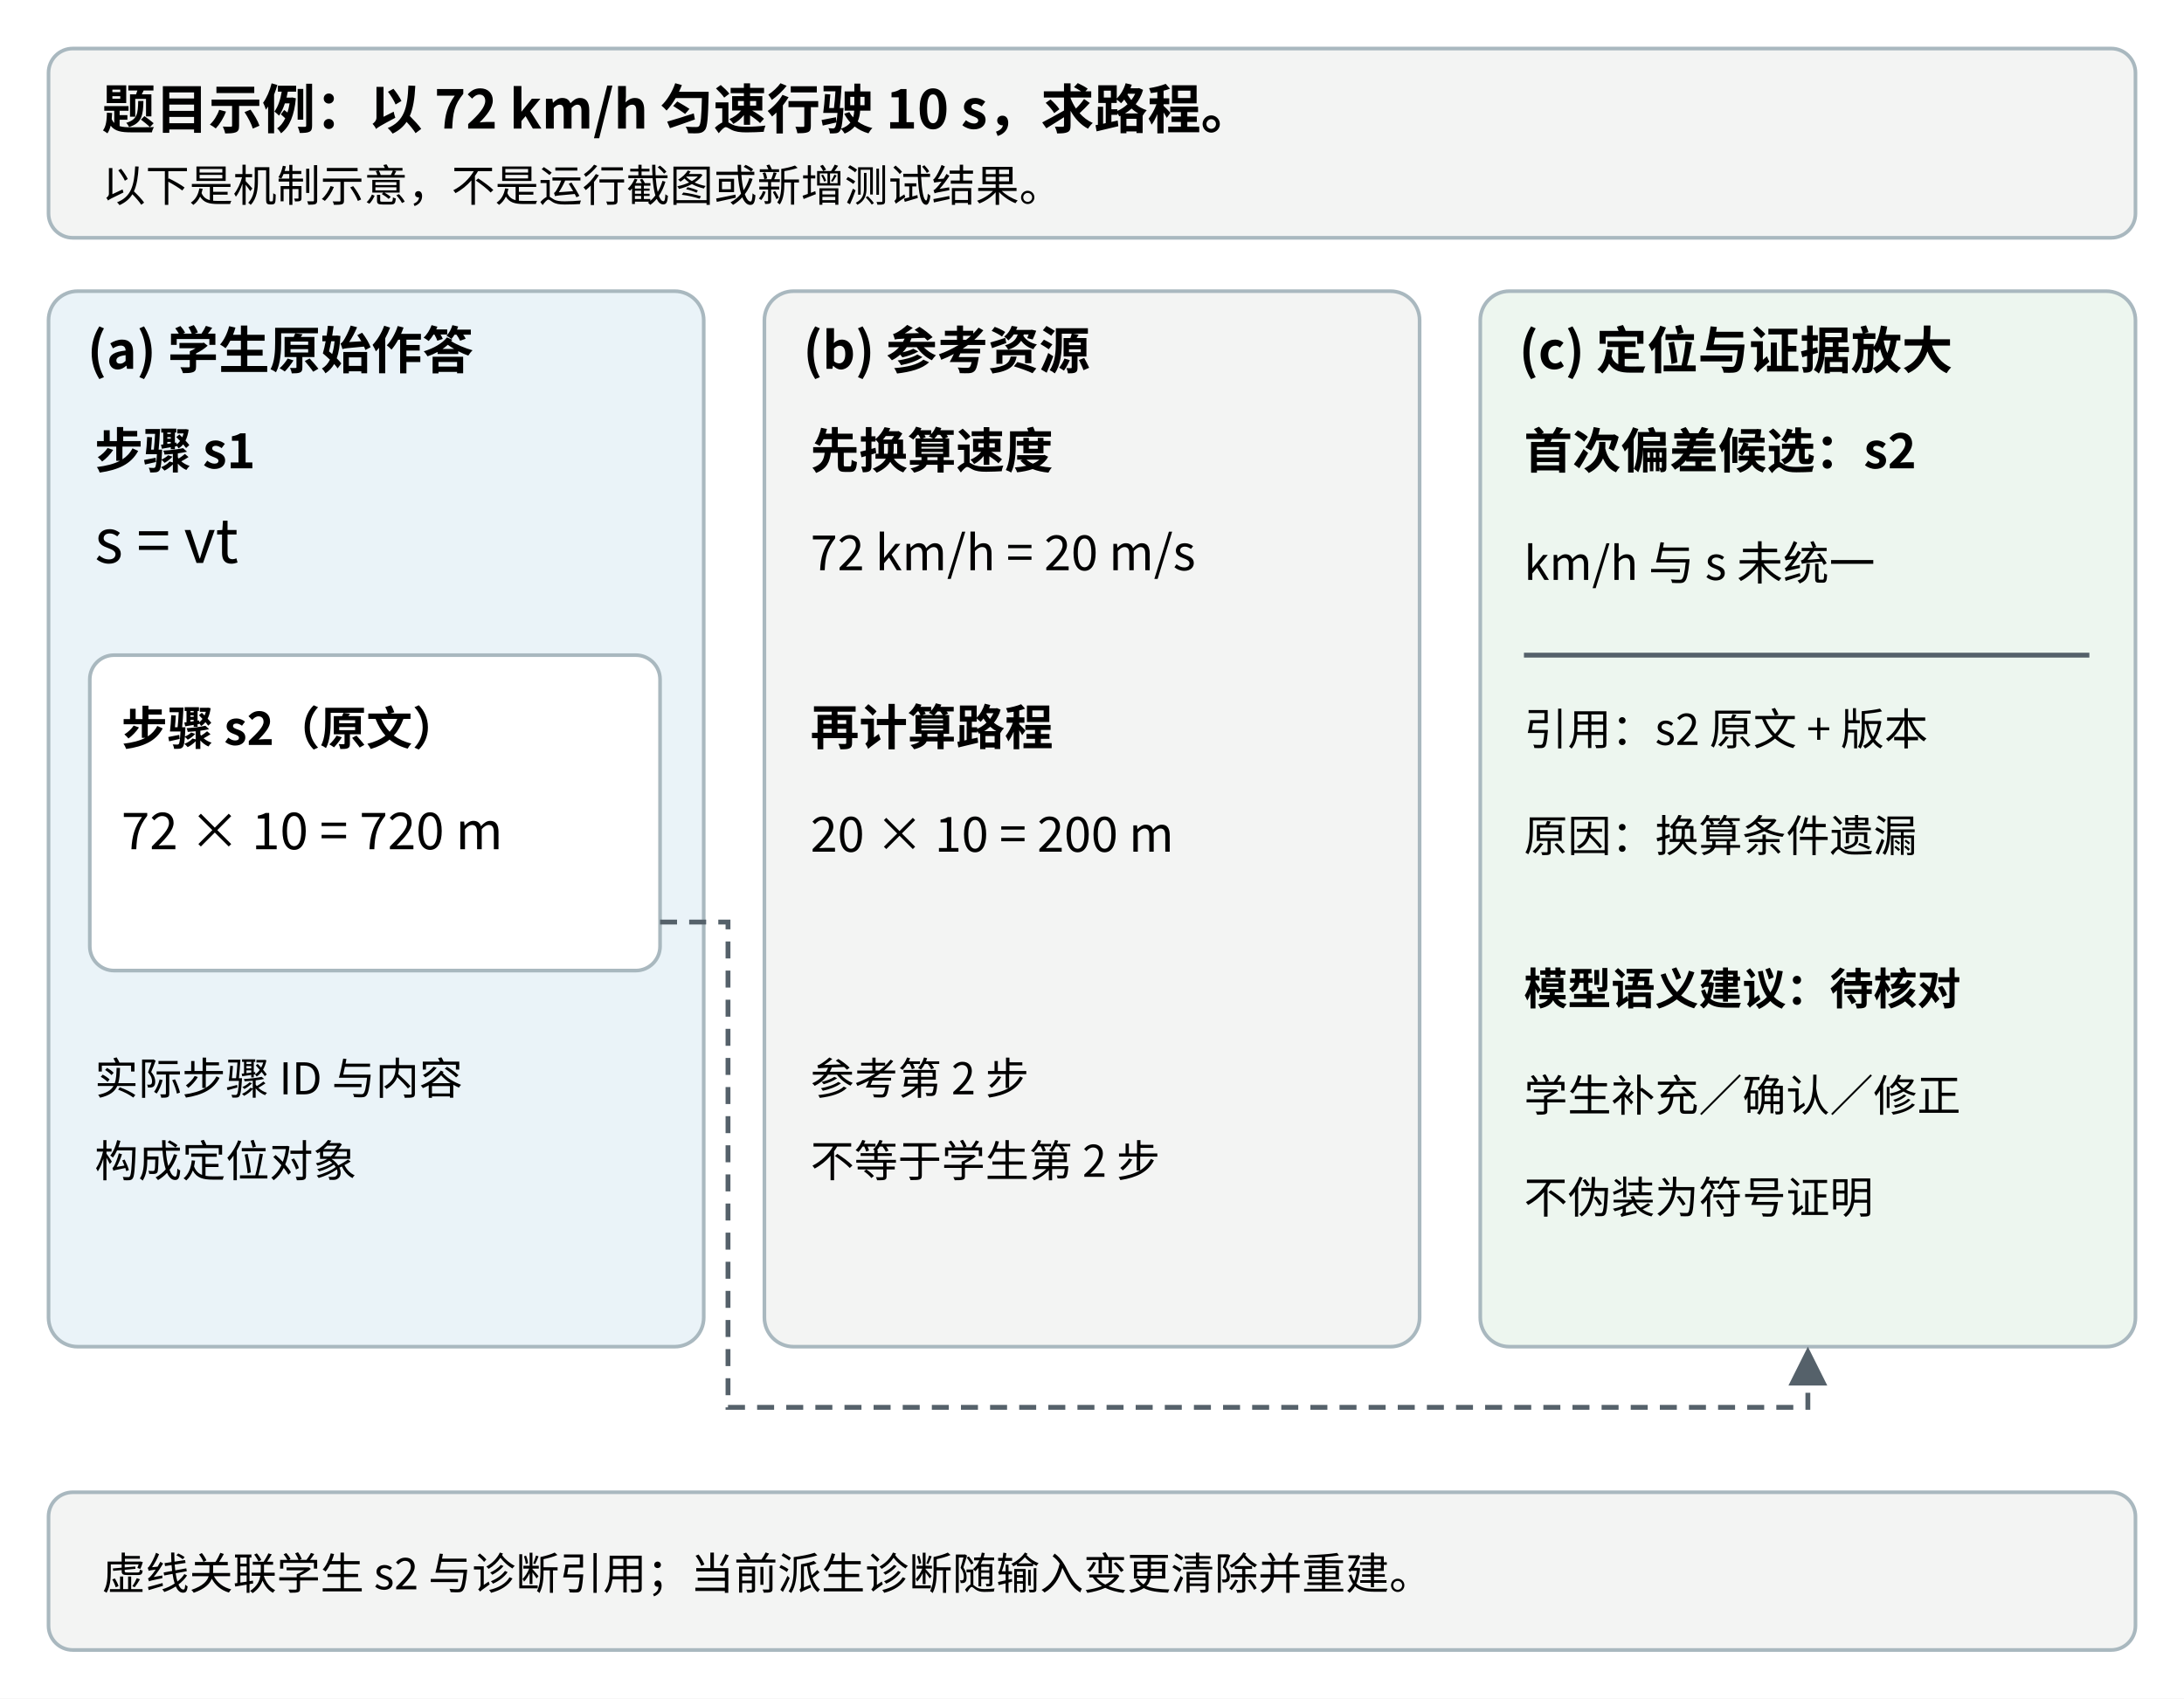
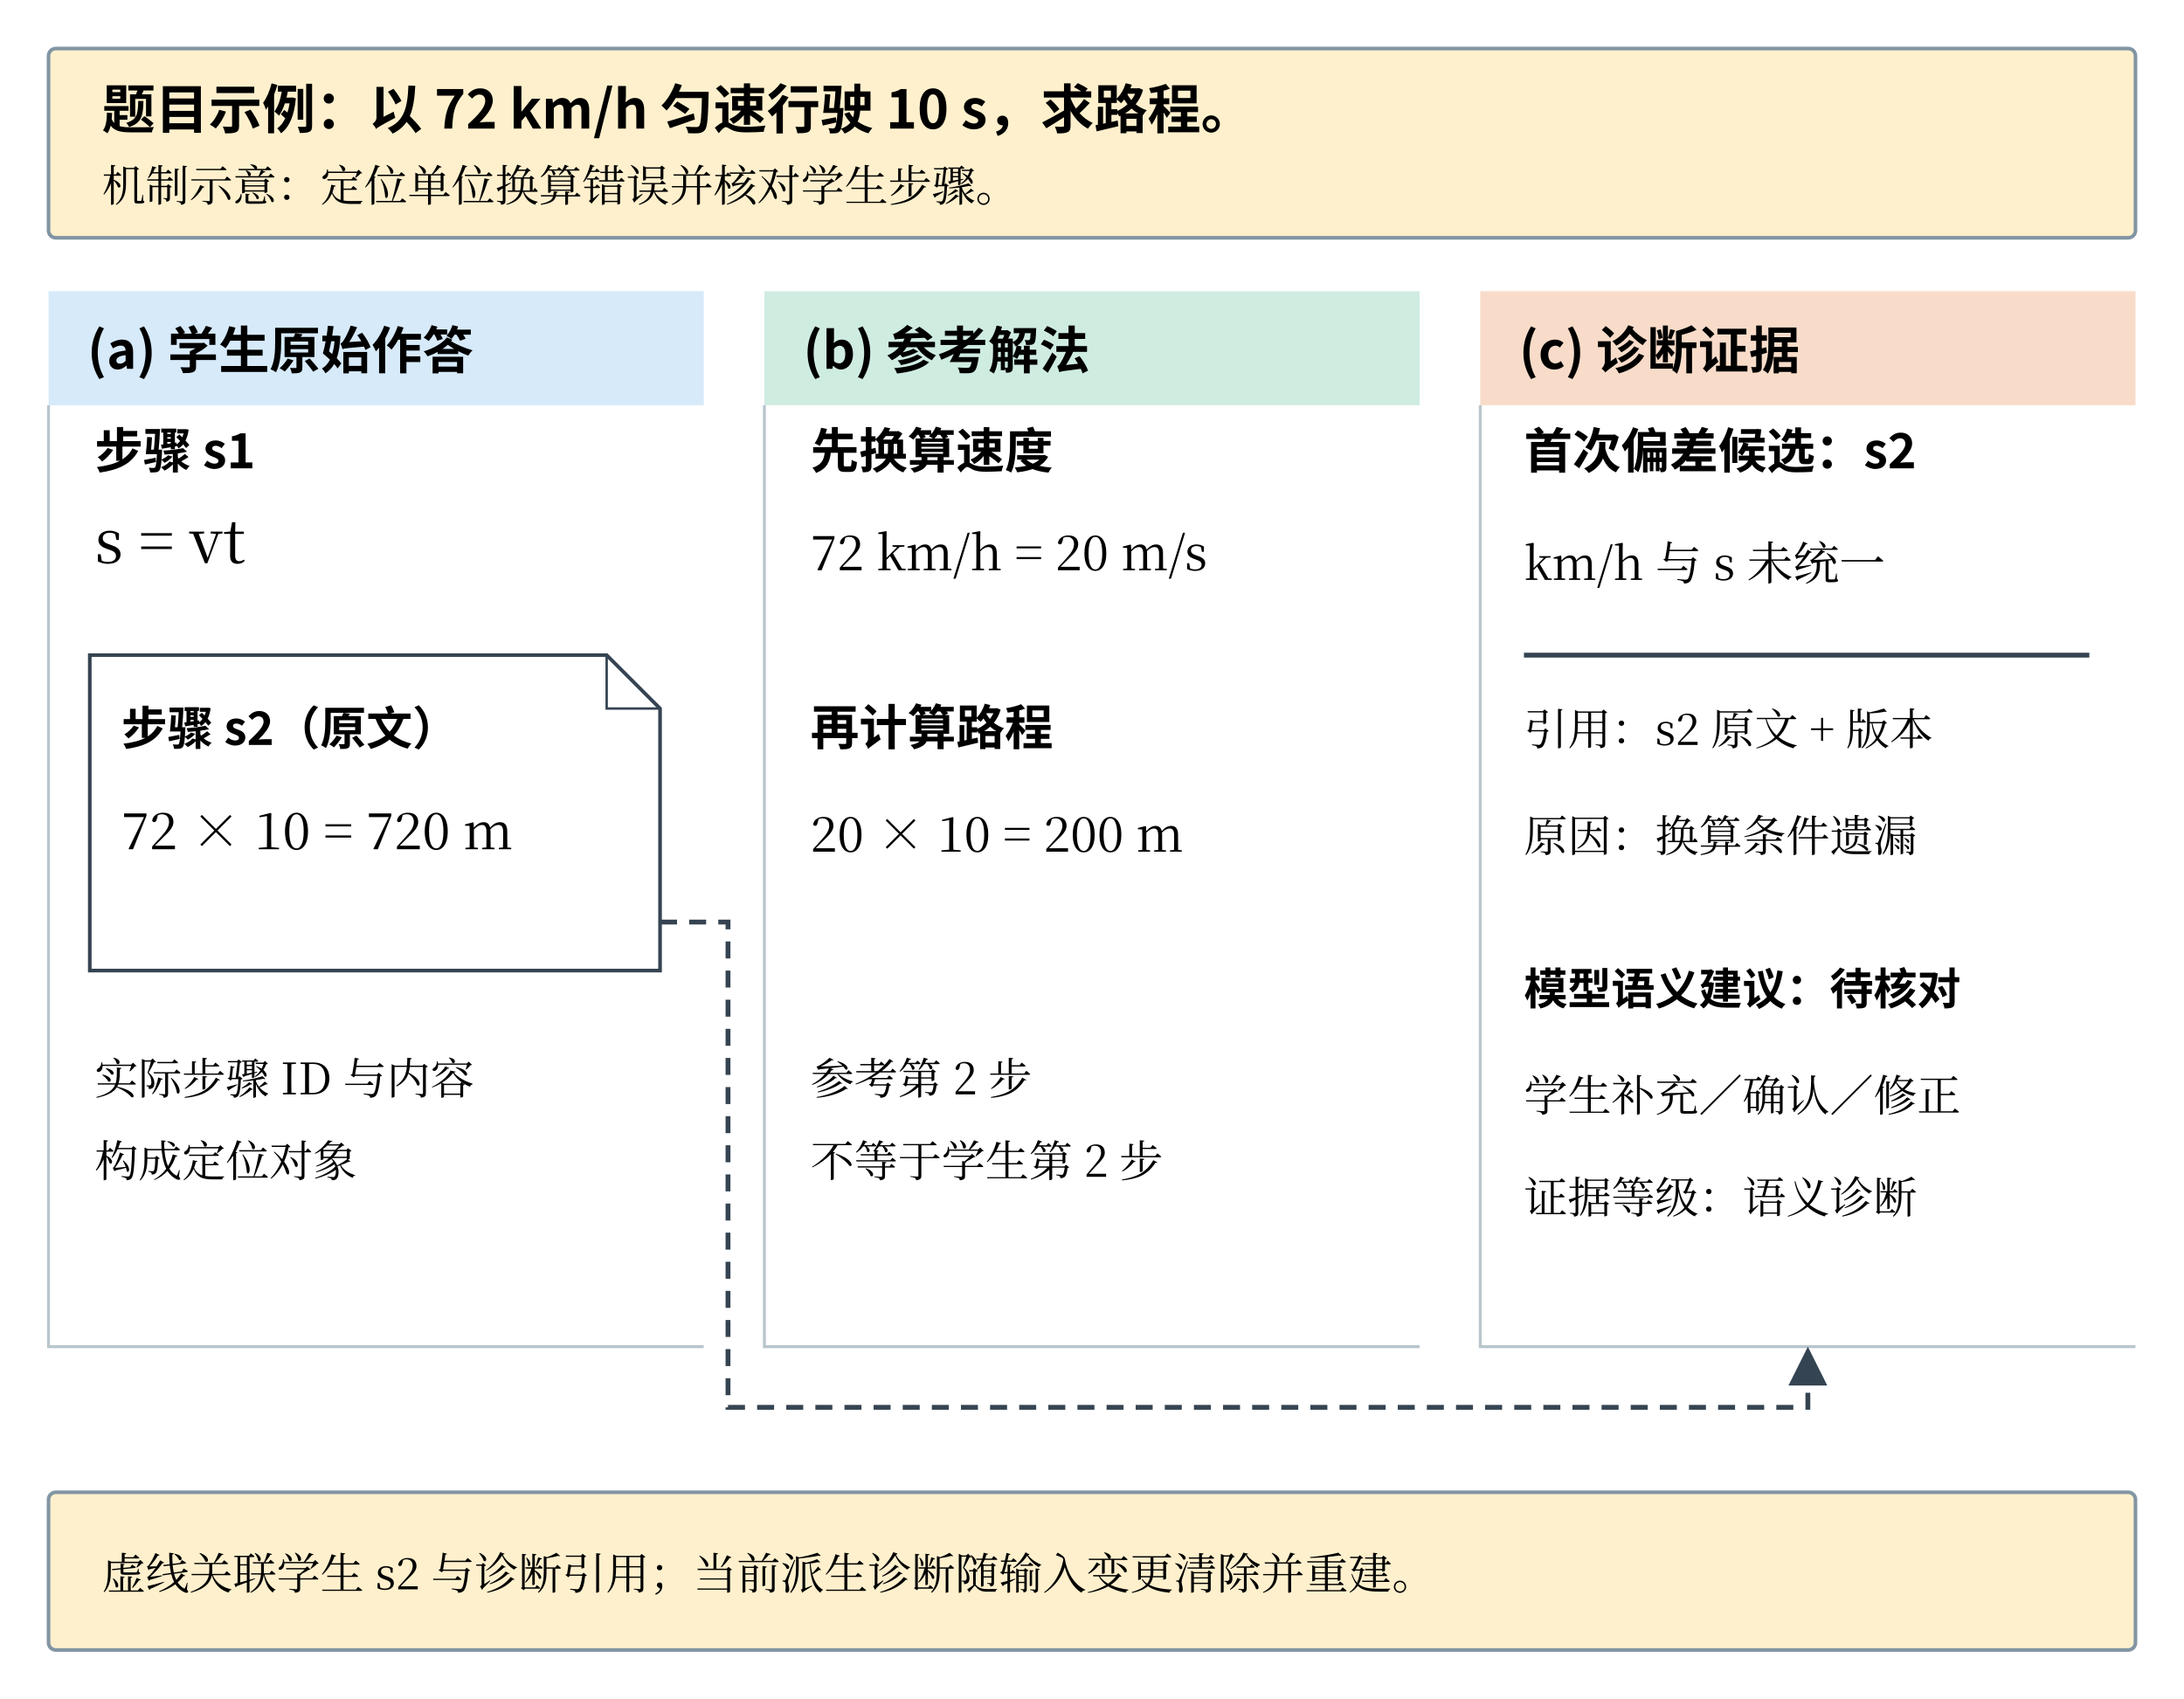
<svg xmlns="http://www.w3.org/2000/svg" width="900" height="700" viewBox="0 0 900 700">
  <defs>
    <marker id="arrow" markerWidth="8" markerHeight="8" refX="7" refY="4" orient="auto">
-       <path d="M0 0 L8 4 L0 8Z" fill="#55616a" />
+       <path d="M0 0 L8 4 L0 8Z" fill="#354452" />
    </marker>
  </defs>
  <rect width="900" height="700" fill="#ffffff" />
-   <rect x="20" y="20" width="860" height="78" rx="10" fill="#f3f4f3" stroke="#a9b8bf" stroke-width="1.5" />
-   <text x="42" y="53" fill="#000000" font-family="Noto Sans CJK SC, sans-serif" font-size="22" font-weight="700" text-anchor="start">
+   <rect x="20" y="20" width="860" height="78" rx="3" fill="#fff0cd" stroke="#8295a3" stroke-width="1.5" />
+   <text x="42" y="53" fill="#000000" font-family="Noto Sans CJK SC" font-size="22" font-weight="700" text-anchor="start">
    <tspan x="42" dy="0">题目示例：以 72 km/h 匀速行驶 10 s，求路程。</tspan>
  </text>
-   <text x="42" y="83" fill="#000000" font-family="Noto Sans CJK SC, sans-serif" font-size="18" font-weight="400" text-anchor="start">
-     <tspan x="42" dy="0">以下是机制示意，不是运行截图或新增测试结果。</tspan>
+   <text x="42" y="83" fill="#000000" font-family="Noto Serif CJK SC" font-size="18" font-weight="400" text-anchor="start">
+     <tspan x="42" dy="0">机制示意：定位单位换算错误并核对学生步骤。</tspan>
  </text>
-   <rect x="20" y="120" width="270" height="435" rx="12" fill="#eaf3f8" stroke="#a9b8bf" stroke-width="1.5" />
-   <text x="36" y="152" fill="#000000" font-family="Noto Sans CJK SC, sans-serif" font-size="21" font-weight="700" text-anchor="start">
+   <rect x="20" y="120" width="270" height="435" rx="0" fill="#ffffff" stroke="none" stroke-width="1.5" />
+   <rect x="20" y="120" width="270" height="47" rx="0" fill="#d6eafa" stroke="none" stroke-width="1.5" />
+   <path d="M20 167 V555 H290" stroke="#b8c5cc" stroke-width="1.2" fill="none" />
+   <text x="36" y="152" fill="#000000" font-family="Noto Sans CJK SC" font-size="21" font-weight="700" text-anchor="start">
    <tspan x="36" dy="0">(a) 学生原始作答</tspan>
  </text>
-   <text x="39" y="193" fill="#000000" font-family="Noto Sans CJK SC, sans-serif" font-size="20" font-weight="700" text-anchor="start">
+   <text x="39" y="193" fill="#000000" font-family="Noto Sans CJK SC" font-size="20" font-weight="700" text-anchor="start">
    <tspan x="39" dy="0">步骤 s1</tspan>
  </text>
-   <text x="39" y="232" fill="#000000" font-family="Noto Sans CJK SC, sans-serif" font-size="25" font-weight="400" text-anchor="start">
+   <text x="39" y="232" fill="#000000" font-family="Noto Serif CJK SC" font-size="25" font-weight="400" text-anchor="start">
    <tspan x="39" dy="0">s = vt</tspan>
  </text>
-   <rect x="37" y="270" width="235" height="130" rx="10" fill="#ffffff" stroke="#a9b8bf" stroke-width="1.5" />
-   <text x="50" y="307" fill="#000000" font-family="Noto Sans CJK SC, sans-serif" font-size="19" font-weight="700" text-anchor="start">
+   <path d="M37 270 H250 L272 292 V400 H37Z" fill="#ffffff" stroke="#354452" stroke-width="1.5" />
+   <path d="M250 270 V292 H272" fill="none" stroke="#354452" />
+   <text x="50" y="305" fill="#000000" font-family="Noto Sans CJK SC" font-size="20" font-weight="700" text-anchor="start">
+     <tspan x="50" dy="0" />
+   </text>
+   <text x="50" y="339" fill="#000000" font-family="Noto Serif CJK SC" font-size="18" font-weight="400" text-anchor="start">
+     <tspan x="50" dy="0" />
+   </text>
+   <text x="50" y="307" fill="#000000" font-family="Noto Sans CJK SC" font-size="19" font-weight="700" text-anchor="start">
    <tspan x="50" dy="0">步骤 s2（原文）</tspan>
  </text>
-   <text x="50" y="350" fill="#000000" font-family="Noto Sans CJK SC, sans-serif" font-size="21" font-weight="400" text-anchor="start">
+   <text x="50" y="350" fill="#000000" font-family="Noto Serif CJK SC" font-size="21" font-weight="400" text-anchor="start">
    <tspan x="50" dy="0">72 × 10 = 720 m</tspan>
  </text>
-   <text x="39" y="451" fill="#000000" font-family="Noto Sans CJK SC, sans-serif" font-size="18" font-weight="400" text-anchor="start">
+   <text x="39" y="451" fill="#000000" font-family="Noto Serif CJK SC" font-size="18" font-weight="400" text-anchor="start">
    <tspan x="39" dy="0">实际步骤 ID 与内容</tspan>
  </text>
-   <text x="39" y="485" fill="#000000" font-family="Noto Sans CJK SC, sans-serif" font-size="18" font-weight="400" text-anchor="start">
+   <text x="39" y="485" fill="#000000" font-family="Noto Serif CJK SC" font-size="18" font-weight="400" text-anchor="start">
    <tspan x="39" dy="0">构成定位对象</tspan>
  </text>
-   <rect x="315" y="120" width="270" height="435" rx="12" fill="#f3f4f3" stroke="#a9b8bf" stroke-width="1.5" />
-   <text x="331" y="152" fill="#000000" font-family="Noto Sans CJK SC, sans-serif" font-size="21" font-weight="700" text-anchor="start">
-     <tspan x="331" dy="0">(b) 参考资源</tspan>
+   <rect x="315" y="120" width="270" height="435" rx="0" fill="#ffffff" stroke="none" stroke-width="1.5" />
+   <rect x="315" y="120" width="270" height="47" rx="0" fill="#cfece1" stroke="none" stroke-width="1.5" />
+   <path d="M315 167 V555 H585" stroke="#b8c5cc" stroke-width="1.2" fill="none" />
+   <text x="331" y="152" fill="#000000" font-family="Noto Sans CJK SC" font-size="21" font-weight="700" text-anchor="start">
+     <tspan x="331" dy="0">(b) 参考解法</tspan>
  </text>
-   <text x="334" y="193" fill="#000000" font-family="Noto Sans CJK SC, sans-serif" font-size="20" font-weight="700" text-anchor="start">
+   <text x="334" y="193" fill="#000000" font-family="Noto Sans CJK SC" font-size="20" font-weight="700" text-anchor="start">
    <tspan x="334" dy="0">先换算速度</tspan>
  </text>
-   <text x="334" y="235" fill="#000000" font-family="Noto Sans CJK SC, sans-serif" font-size="20" font-weight="400" text-anchor="start">
+   <text x="334" y="235" fill="#000000" font-family="Noto Serif CJK SC" font-size="20" font-weight="400" text-anchor="start">
    <tspan x="334" dy="0">72 km/h = 20 m/s</tspan>
  </text>
-   <text x="334" y="307" fill="#000000" font-family="Noto Sans CJK SC, sans-serif" font-size="20" font-weight="700" text-anchor="start">
+   <text x="334" y="307" fill="#000000" font-family="Noto Sans CJK SC" font-size="20" font-weight="700" text-anchor="start">
    <tspan x="334" dy="0">再计算路程</tspan>
  </text>
-   <text x="334" y="351" fill="#000000" font-family="Noto Sans CJK SC, sans-serif" font-size="20" font-weight="400" text-anchor="start">
+   <text x="334" y="351" fill="#000000" font-family="Noto Serif CJK SC" font-size="20" font-weight="400" text-anchor="start">
    <tspan x="334" dy="0">20 × 10 = 200 m</tspan>
  </text>
-   <text x="334" y="451" fill="#000000" font-family="Noto Sans CJK SC, sans-serif" font-size="18" font-weight="400" text-anchor="start">
+   <text x="334" y="451" fill="#000000" font-family="Noto Serif CJK SC" font-size="18" font-weight="400" text-anchor="start">
    <tspan x="334" dy="0">参考第 2 步</tspan>
  </text>
-   <text x="334" y="485" fill="#000000" font-family="Noto Sans CJK SC, sans-serif" font-size="18" font-weight="400" text-anchor="start">
+   <text x="334" y="485" fill="#000000" font-family="Noto Serif CJK SC" font-size="18" font-weight="400" text-anchor="start">
    <tspan x="334" dy="0">不等于学生第 2 步</tspan>
  </text>
-   <rect x="610" y="120" width="270" height="435" rx="12" fill="#edf6ef" stroke="#a9b8bf" stroke-width="1.5" />
-   <text x="626" y="152" fill="#000000" font-family="Noto Sans CJK SC, sans-serif" font-size="21" font-weight="700" text-anchor="start">
-     <tspan x="626" dy="0">(c) 定位与证据放大</tspan>
+   <rect x="610" y="120" width="270" height="435" rx="0" fill="#ffffff" stroke="none" stroke-width="1.5" />
+   <rect x="610" y="120" width="270" height="47" rx="0" fill="#f8dcc9" stroke="none" stroke-width="1.5" />
+   <path d="M610 167 V555 H880" stroke="#b8c5cc" stroke-width="1.2" fill="none" />
+   <text x="626" y="152" fill="#000000" font-family="Noto Sans CJK SC" font-size="21" font-weight="700" text-anchor="start">
+     <tspan x="626" dy="0">(c) 诊断证据</tspan>
  </text>
-   <text x="628" y="193" fill="#000000" font-family="Noto Sans CJK SC, sans-serif" font-size="20" font-weight="700" text-anchor="start">
+   <text x="628" y="193" fill="#000000" font-family="Noto Sans CJK SC" font-size="20" font-weight="700" text-anchor="start">
    <tspan x="628" dy="0">首次偏差候选：s2</tspan>
  </text>
-   <text x="628" y="239" fill="#000000" font-family="Noto Sans CJK SC, sans-serif" font-size="19" font-weight="400" text-anchor="start">
+   <text x="628" y="239" fill="#000000" font-family="Noto Serif CJK SC" font-size="19" font-weight="400" text-anchor="start">
    <tspan x="628" dy="0">km/h 与 s 未统一</tspan>
  </text>
-   <path d="M628,270 L861,270" fill="none" stroke="#55616a" stroke-width="2" />
-   <text x="628" y="307" fill="#000000" font-family="Noto Sans CJK SC, sans-serif" font-size="18" font-weight="400" text-anchor="start">
+   <path d="M628,270 L861,270" fill="none" stroke="#354452" stroke-width="2" />
+   <text x="628" y="307" fill="#000000" font-family="Noto Serif CJK SC" font-size="18" font-weight="400" text-anchor="start">
    <tspan x="628" dy="0">引用：s2 原文 + 版本</tspan>
  </text>
-   <text x="628" y="351" fill="#000000" font-family="Noto Sans CJK SC, sans-serif" font-size="18" font-weight="400" text-anchor="start">
+   <text x="628" y="351" fill="#000000" font-family="Noto Serif CJK SC" font-size="18" font-weight="400" text-anchor="start">
    <tspan x="628" dy="0">原因：换算条件遗漏</tspan>
  </text>
-   <text x="628" y="414" fill="#000000" font-family="Noto Sans CJK SC, sans-serif" font-size="18" font-weight="700" text-anchor="start">
+   <text x="628" y="414" fill="#000000" font-family="Noto Sans CJK SC" font-size="18" font-weight="700" text-anchor="start">
    <tspan x="628" dy="0">模型语义建议：待核对</tspan>
  </text>
-   <text x="628" y="458" fill="#000000" font-family="Noto Sans CJK SC, sans-serif" font-size="18" font-weight="400" text-anchor="start">
+   <text x="628" y="458" fill="#000000" font-family="Noto Serif CJK SC" font-size="18" font-weight="400" text-anchor="start">
    <tspan x="628" dy="0">学生补充／确认／修正</tspan>
  </text>
-   <text x="628" y="500" fill="#000000" font-family="Noto Sans CJK SC, sans-serif" font-size="18" font-weight="400" text-anchor="start">
-     <tspan x="628" dy="0">不伪装为符号证明</tspan>
+   <text x="628" y="500" fill="#000000" font-family="Noto Serif CJK SC" font-size="18" font-weight="400" text-anchor="start">
+     <tspan x="628" dy="0">证据等级：语义诊断</tspan>
  </text>
-   <path d="M272 380 L300 380 L300 580 L745 580 L745 557" fill="none" stroke="#55616a" stroke-width="2" marker-end="url(#arrow)" stroke-dasharray="7 5" />
-   <rect x="20" y="615" width="860" height="65" rx="10" fill="#f3f4f3" stroke="#a9b8bf" stroke-width="1.5" />
-   <text x="42" y="655" fill="#000000" font-family="Noto Sans CJK SC, sans-serif" font-size="18" font-weight="400" text-anchor="start">
+   <path d="M272 380 L300 380 L300 580 L745 580 L745 557" fill="none" stroke="#354452" stroke-width="2" marker-end="url(#arrow)" stroke-dasharray="7 5" />
+   <rect x="20" y="615" width="860" height="65" rx="3" fill="#fff0cd" stroke="#8295a3" stroke-width="1.5" />
+   <text x="42" y="655" fill="#000000" font-family="Noto Serif CJK SC" font-size="18" font-weight="400" text-anchor="start">
    <tspan x="42" dy="0">虚线关联学生 s2 与诊断引用；当前派生诊断随输入变更清除并重建。</tspan>
  </text>
</svg>
